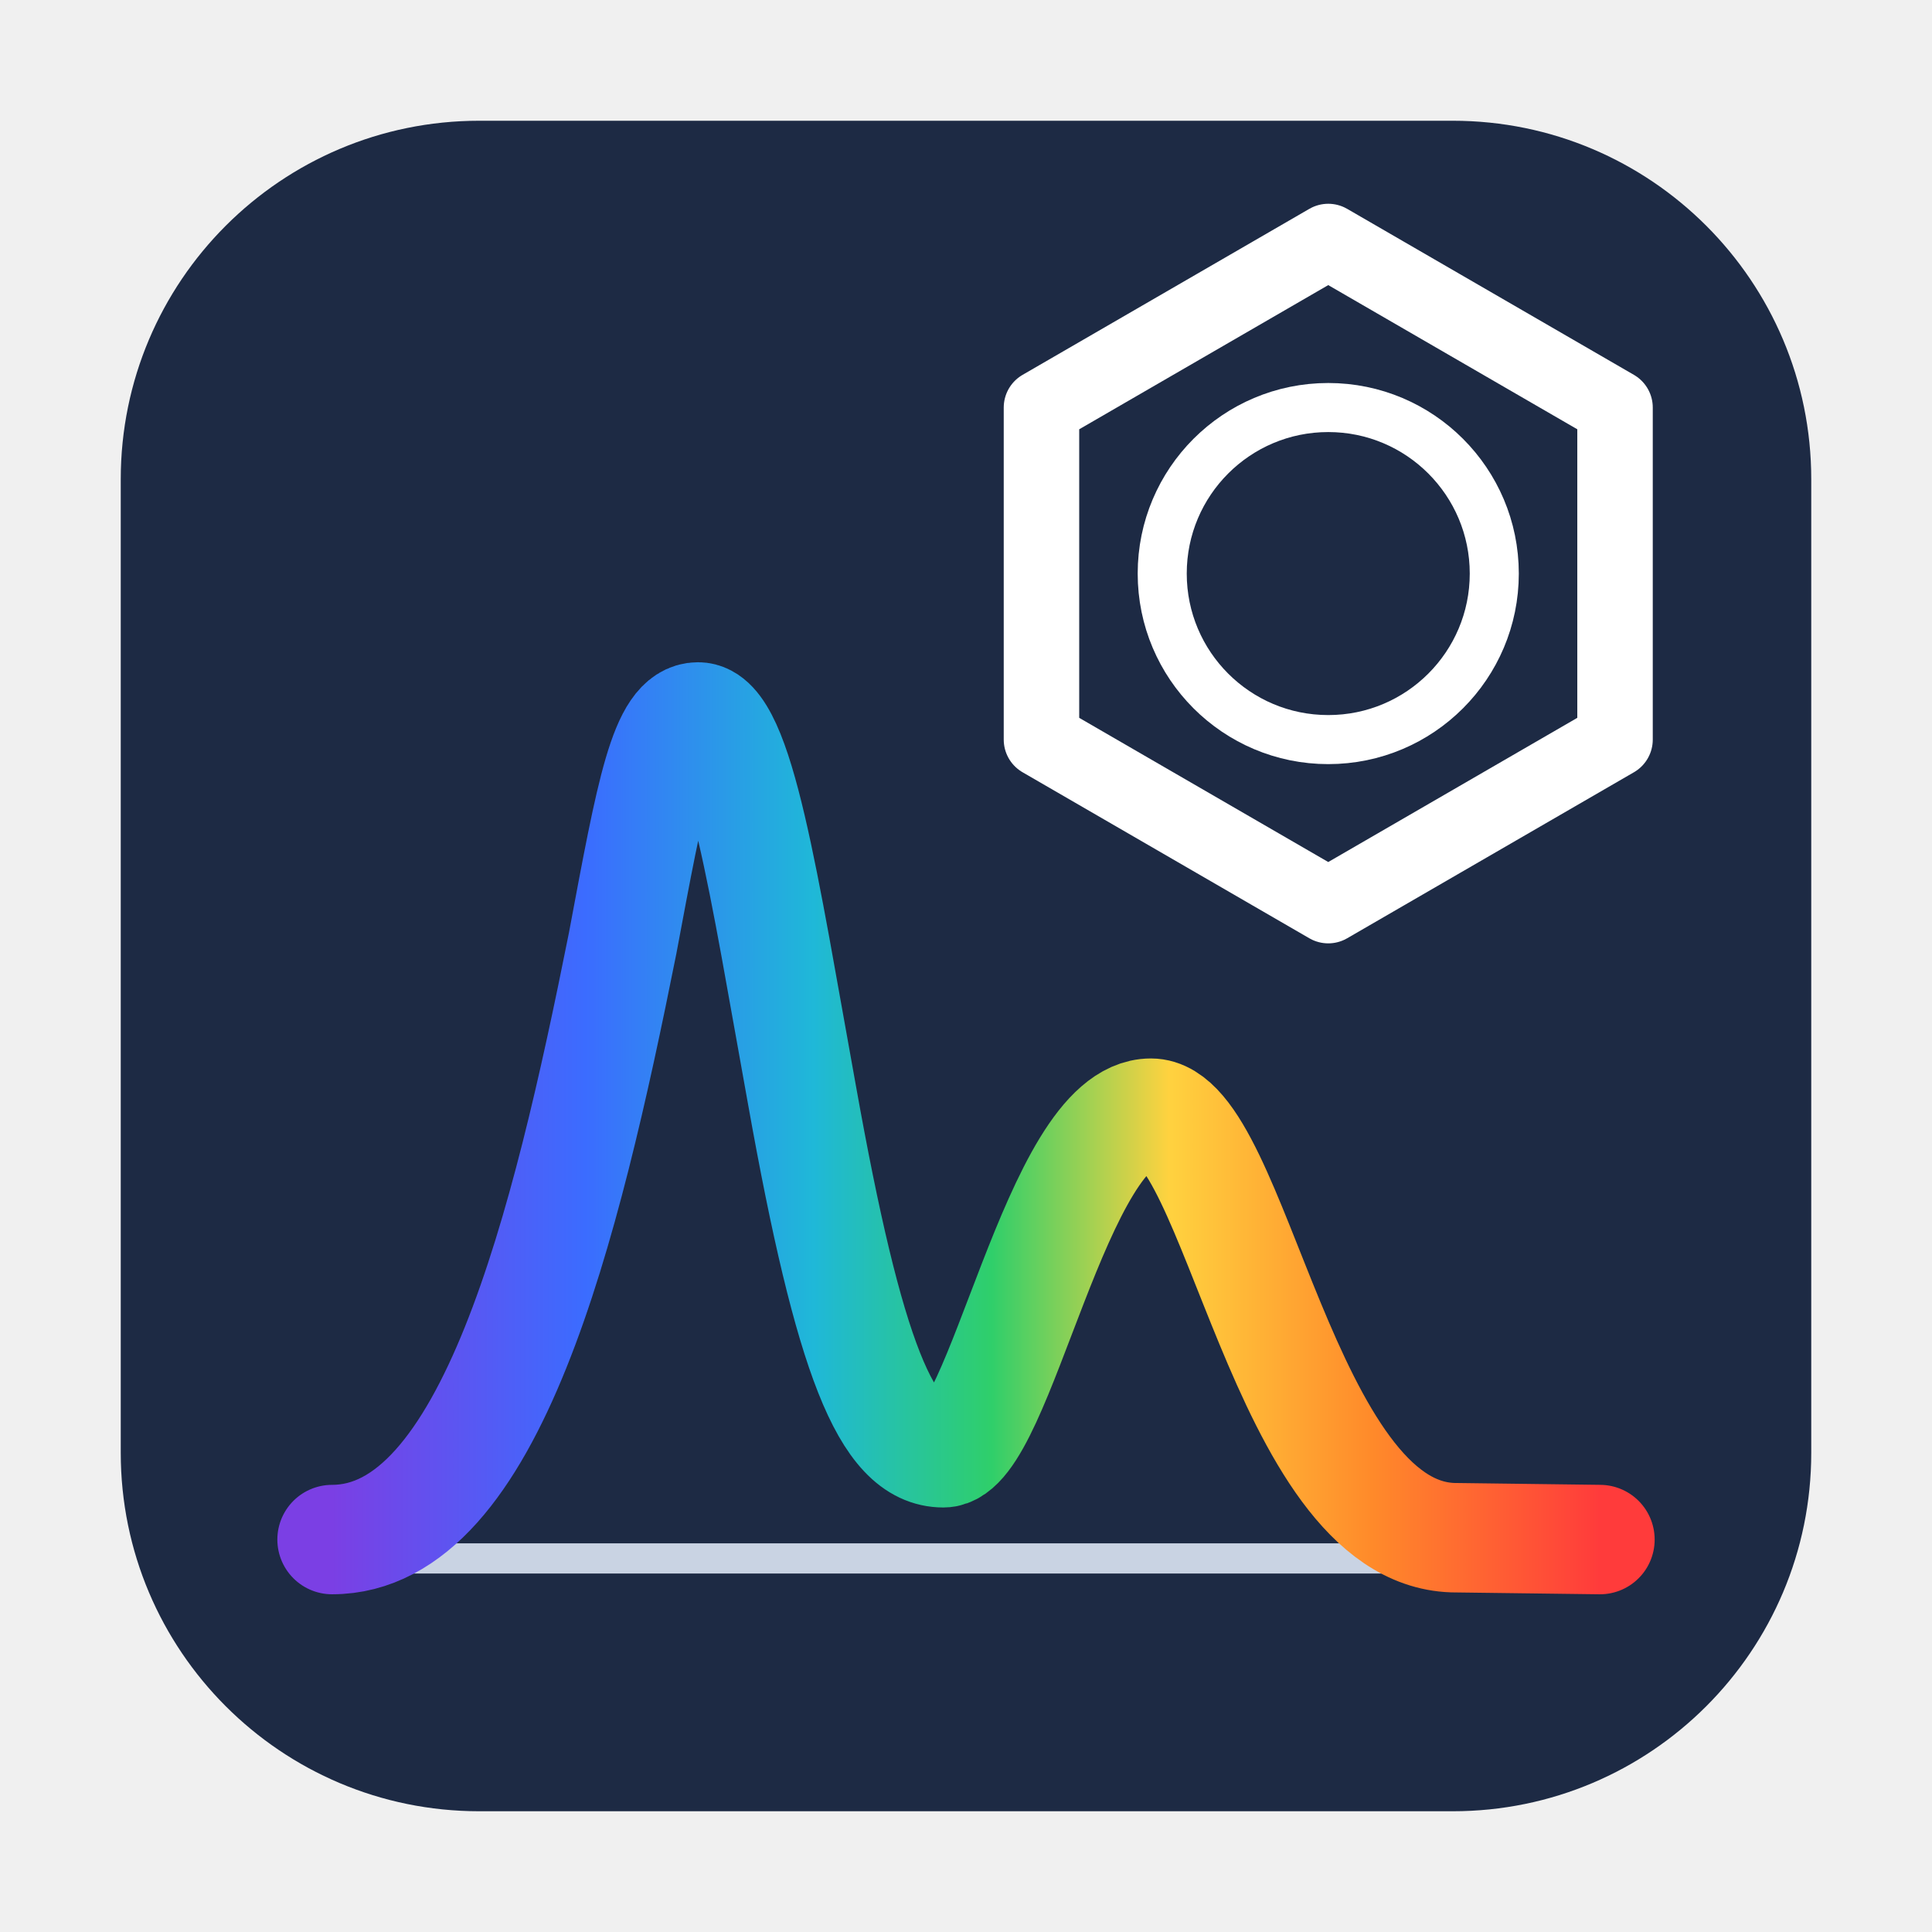
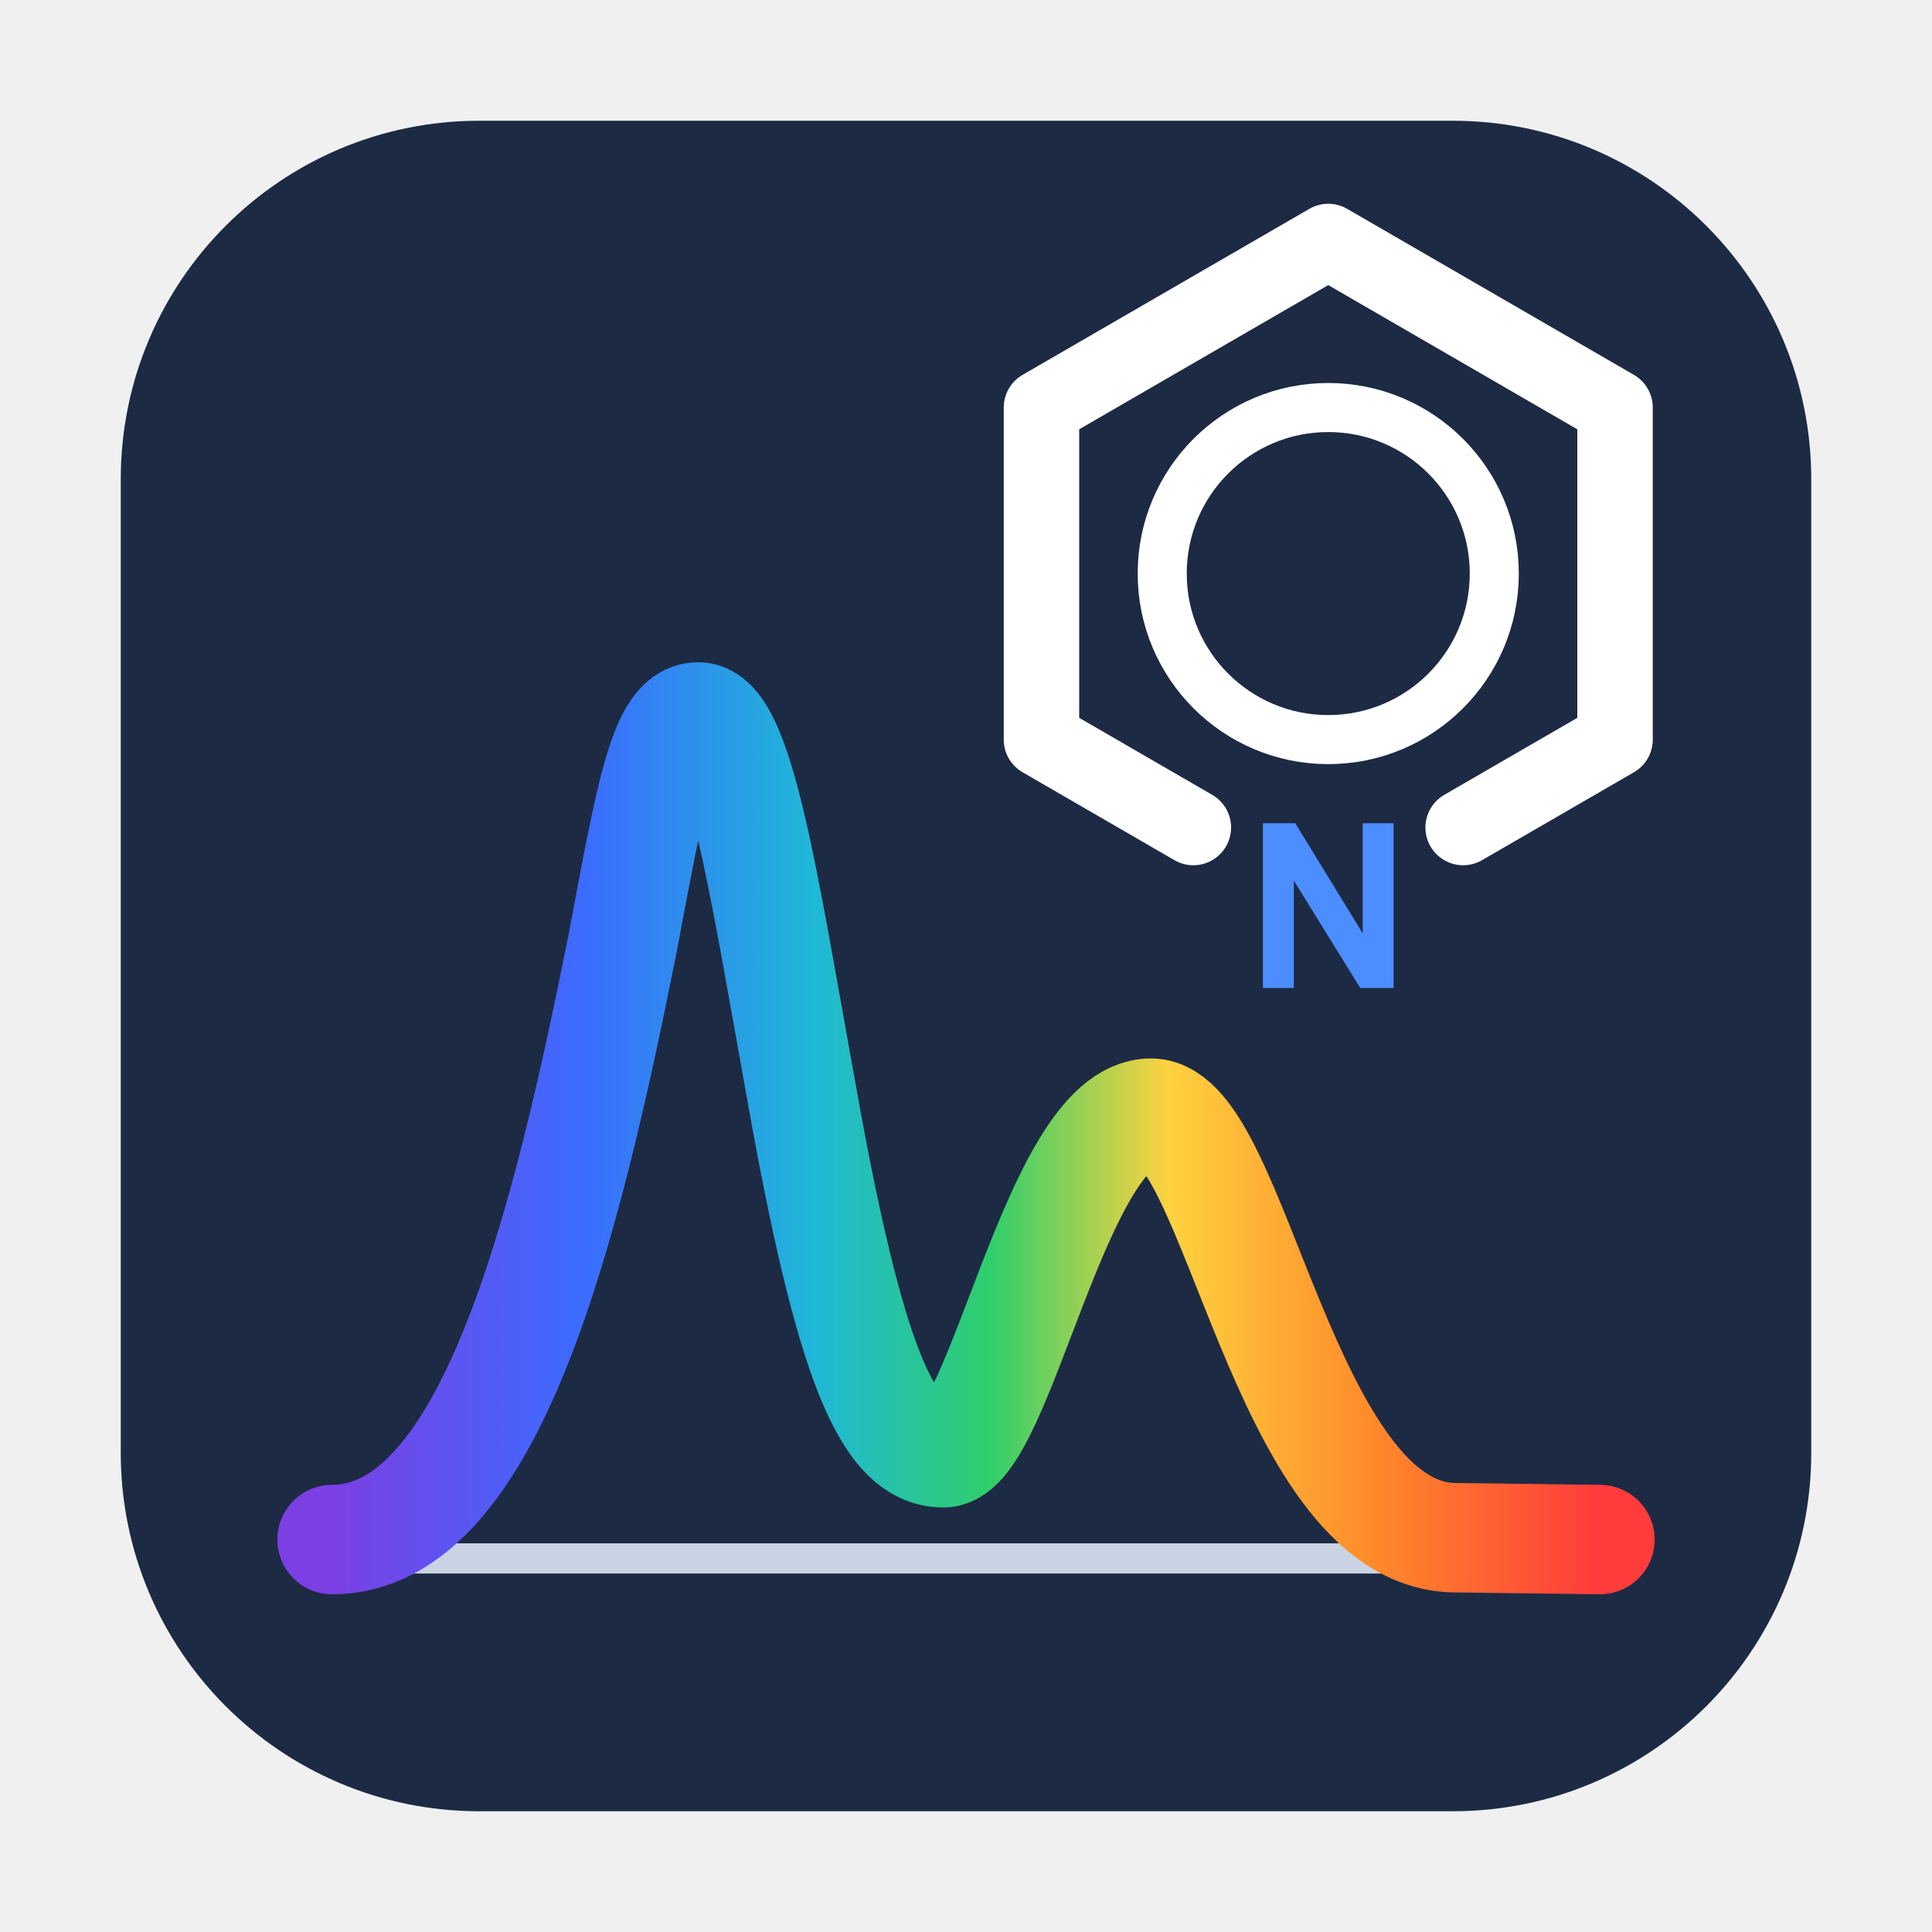
<svg xmlns="http://www.w3.org/2000/svg" viewBox="0 0 1024 1024" width="1024" height="1024">
  <defs>
    <linearGradient id="vis" x1="176" y1="0" x2="848" y2="0" gradientUnits="userSpaceOnUse">
      <stop offset="0" stop-color="#7b3fe4" />
      <stop offset="0.2" stop-color="#3b6cff" />
      <stop offset="0.38" stop-color="#1fb8d8" />
      <stop offset="0.52" stop-color="#2fcf6a" />
      <stop offset="0.66" stop-color="#ffd23f" />
      <stop offset="0.82" stop-color="#ff8a2a" />
      <stop offset="1" stop-color="#ff3b3b" />
    </linearGradient>
  </defs>
  <rect x="64" y="64" width="896" height="896" rx="190" fill="#1d2a44" />
  <g fill="none" stroke="#ffffff" stroke-linejoin="round" stroke-linecap="round">
-     <polygon points="704,128 856,216 856,392 704,480 552,392 552,216" stroke-width="40" />
+     <polyline points="632.5,438.6 552.0,392.0 552.0,216.0 704.0,128.0 856.0,216.0 856.0,392.0 775.5,438.6" stroke-width="40" />
    <circle cx="704" cy="304" r="88" stroke-width="26" />
  </g>
+   <path transform="translate(660.31 523.67)" d="M9.05 0.00 L9.05 -87.33 L26.21 -87.33 L61.95 -29.01 L61.95 -87.33 L78.33 -87.33 L78.33 0.00 L60.64 0.00 L25.44 -56.95 L25.44 0.00 L9.05 0.00 Z" fill="#4C8DFF" />
  <line x1="176" y1="826" x2="848" y2="826" stroke="#c9d3e3" stroke-width="16" stroke-linecap="round" />
  <path d="M176 816 C 260 816, 300 650, 330 500 C 345 420, 352 380, 370 380 C 392 380, 405 470, 425 580            C 450 720, 470 770, 500 770 C 530 770, 560 590, 610 590 C 655 590, 680 812, 770 815 L 848 816" fill="none" stroke="url(#vis)" stroke-width="58" stroke-linecap="round" stroke-linejoin="round" />
</svg>
